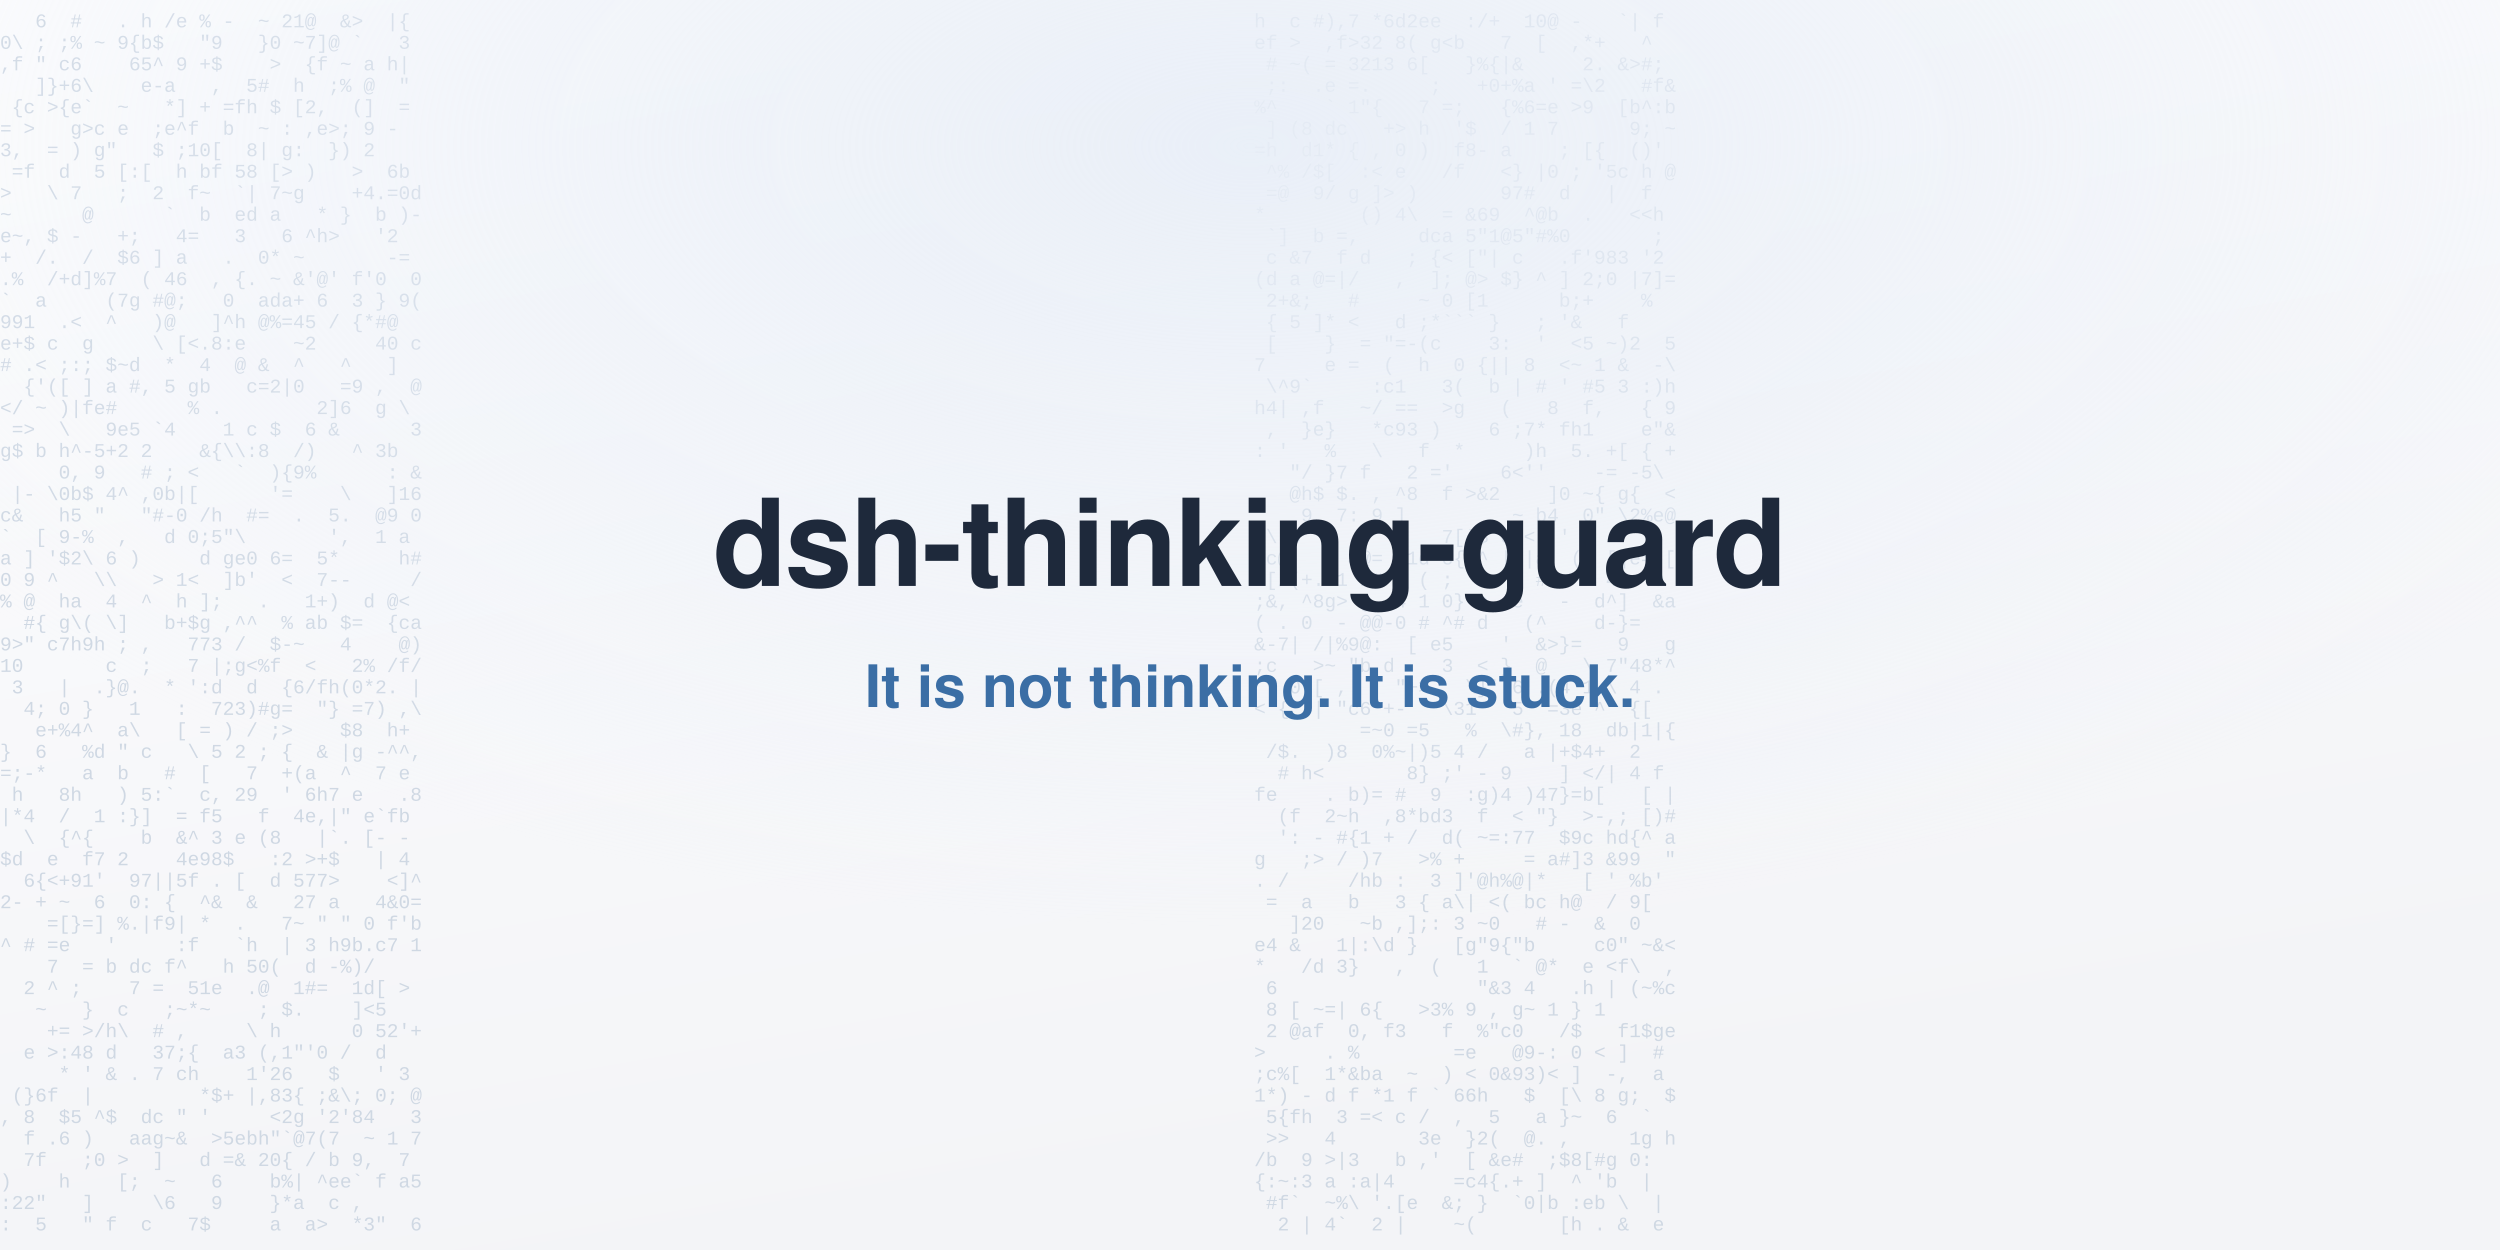
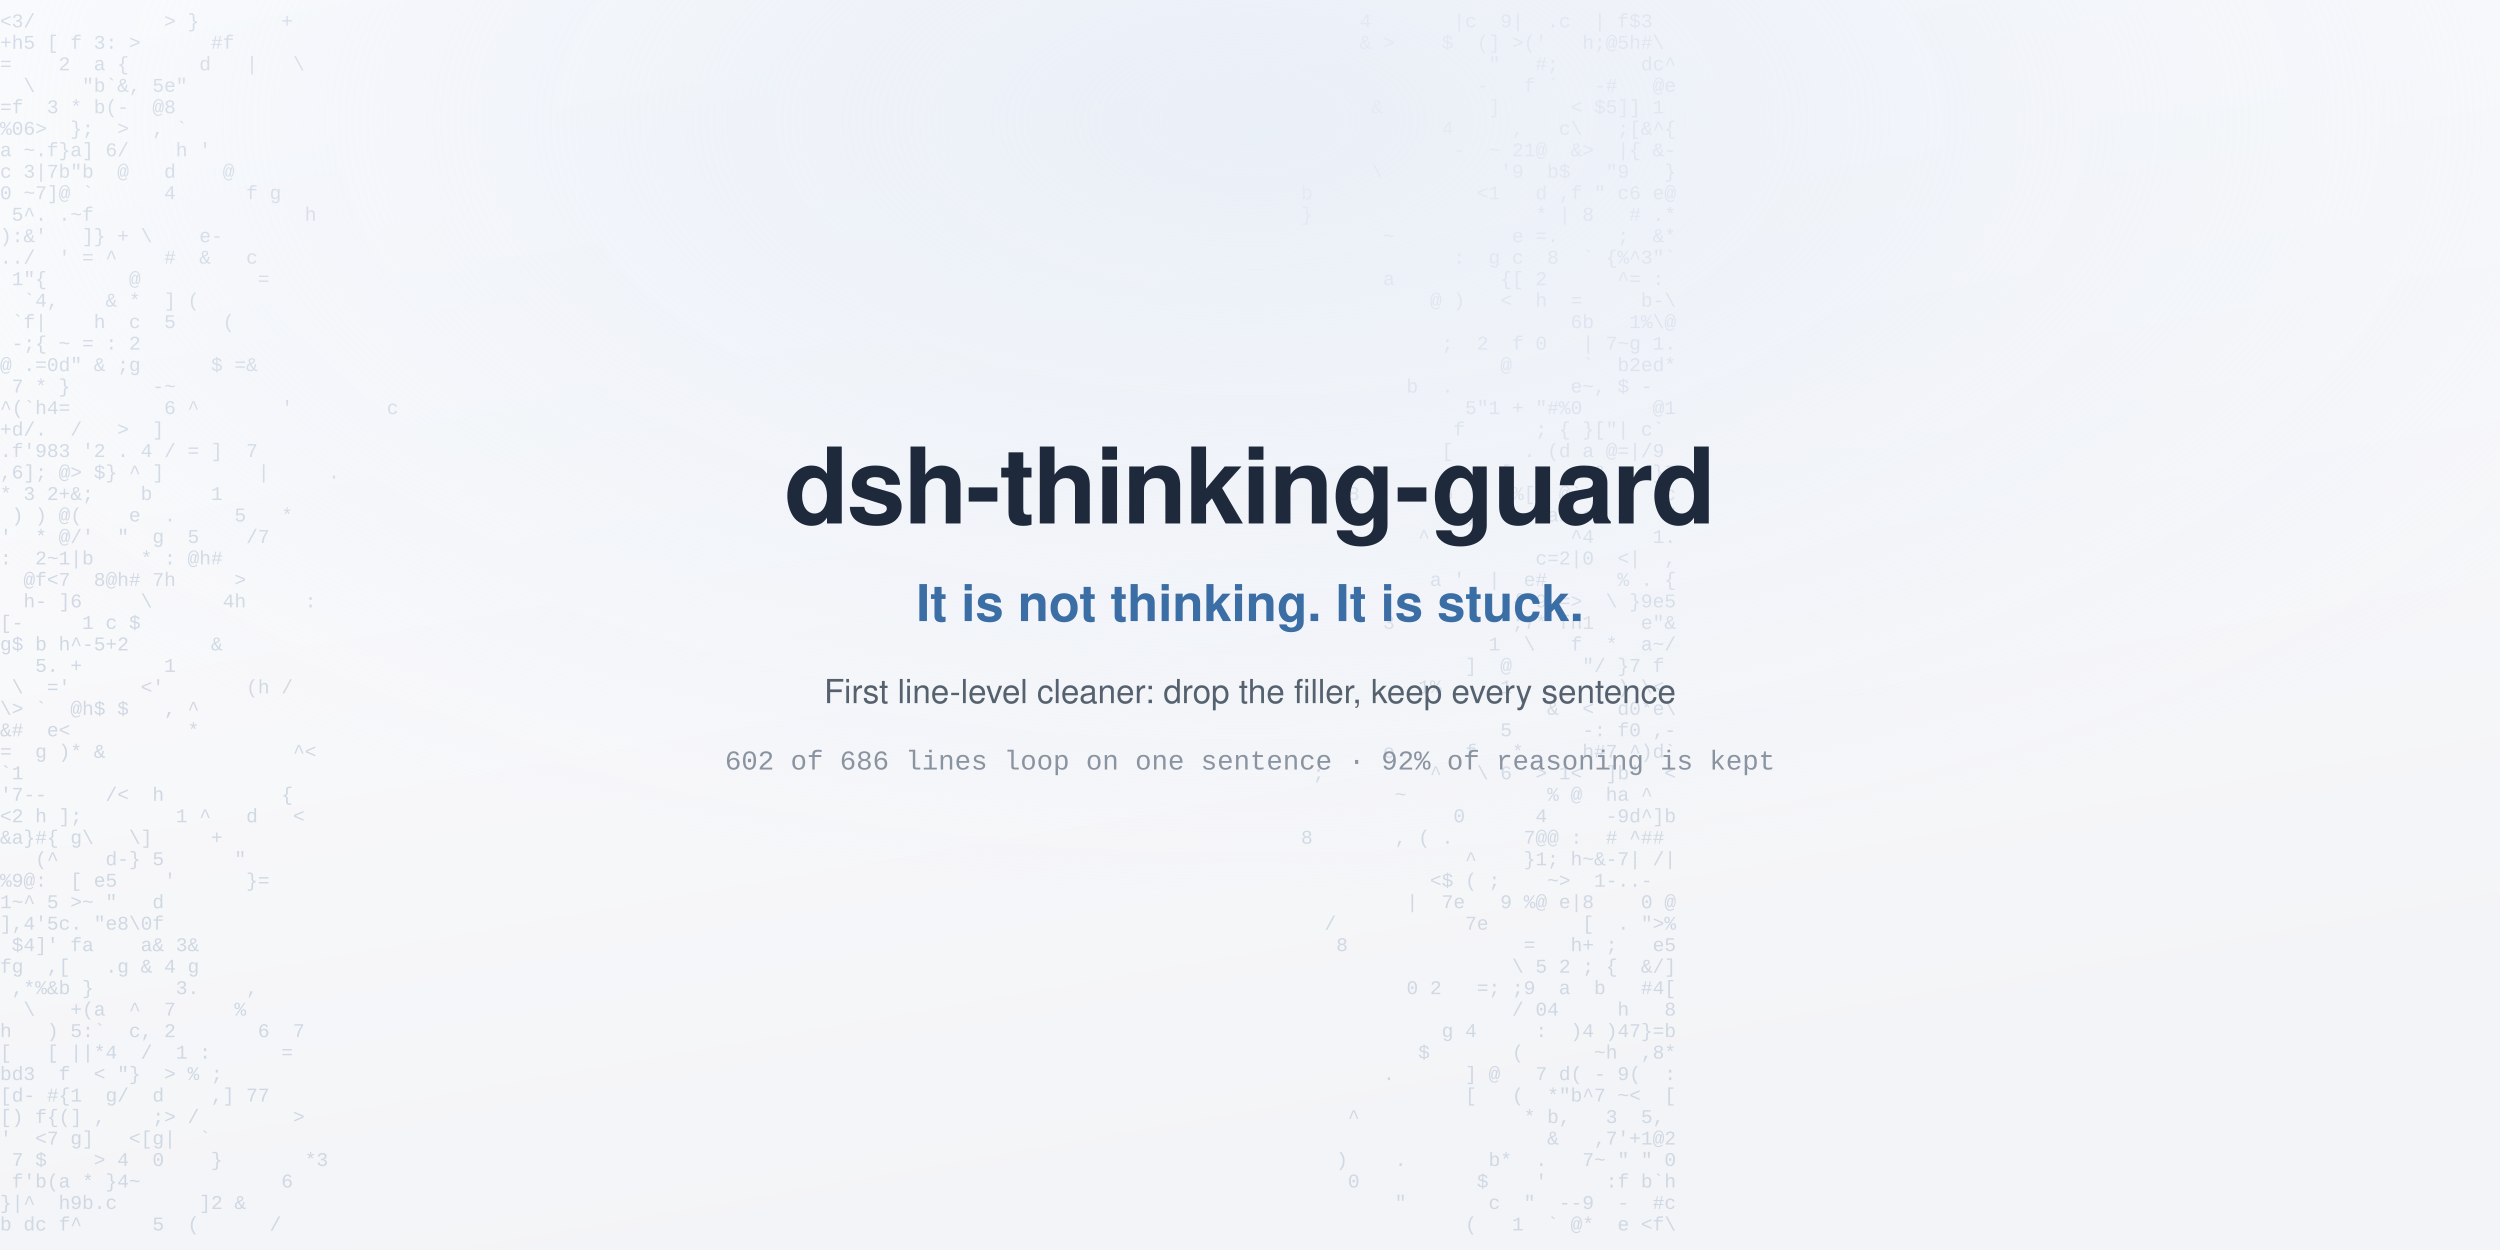
<svg xmlns="http://www.w3.org/2000/svg" viewBox="0 0 1280 640" width="1280" height="640" role="img" aria-label="It is not thinking. It is stuck.">
  <style>
    text { font-family: 'PingFang SC','Hiragino Sans GB','Microsoft YaHei','Noto Sans SC',Helvetica,Arial,sans-serif; }
    .noise { font-family: ui-monospace,Menlo,Consolas,'Courier New',monospace; font-size: 10px; fill: #cfd8e3; white-space: pre; }
-     .name { font-size: 62px; font-weight: 800; fill: #1e293b; letter-spacing: -1px; }
-     .line { font-size: 30px; font-weight: 600; fill: #3b6ea5; }
+     .name { font-size: 54px; font-weight: 800; fill: #1e293b; letter-spacing: -1px; }
+     .hook { font-size: 26px; font-weight: 700; fill: #3b6ea5; }
+     .claim { font-size: 17px; fill: #55616e; }
+     .stat { font-size: 14px; fill: #8a94a1; font-family: ui-monospace,Menlo,Consolas,'Courier New',monospace; }
  </style>
  <defs>
    <linearGradient id="bg" x1="0" y1="0" x2="0.35" y2="1">
      <stop offset="0" stop-color="#FDFDFE" />
      <stop offset="1" stop-color="#F3F4F7" />
    </linearGradient>
-     <radialGradient id="glow" cx="0.5" cy="0.12" r="0.62">
+     <radialGradient id="glow" cx="0.5" cy="0.10" r="0.62">
      <stop offset="0" stop-color="#e8eef7" stop-opacity="0.9" />
      <stop offset="1" stop-color="#e8eef7" stop-opacity="0" />
    </radialGradient>
  </defs>
  <rect width="1280" height="640" fill="url(#bg)" />
-   <text x="0" y="14" class="noise" xml:space="preserve" textLength="1280" lengthAdjust="spacing">   6  #   . h /e % -  ~ 21@  &amp;&gt;  |{                                                                        h  c #),7 *6d2ee  :/+  10@ -   `| f </text>
-   <text x="0" y="25" class="noise" xml:space="preserve" textLength="1280" lengthAdjust="spacing">0\ ; ;% ~ 9{b$   "9   }0 ~7]@ `   3                                                                        ef &gt;  ,f&gt;32 8( g&lt;b   7  [  ,*+   ^  </text>
-   <text x="0" y="36" class="noise" xml:space="preserve" textLength="1280" lengthAdjust="spacing">,f " c6    65^ 9 +$    &gt;  {f ~ a h|                                                                         # ~( = 3213 6[   }%{|&amp;     2. &amp;&gt;#; </text>
-   <text x="0" y="47" class="noise" xml:space="preserve" textLength="1280" lengthAdjust="spacing">   ]}+6\    e-a   ,  5#  h  ;% @  "                                                                         ;:  .e =.     ;   +0+%a ' =\2   #f&amp;</text>
-   <text x="0" y="58" class="noise" xml:space="preserve" textLength="1280" lengthAdjust="spacing"> {c &gt;{e`  ~   *] + =fh $ [2,  (]  =                                                                        %^    ` 1"{   7 =;   {%6=e &gt;9  [b^:b</text>
-   <text x="0" y="69" class="noise" xml:space="preserve" textLength="1280" lengthAdjust="spacing">= &gt;   g&gt;c e  ;e^f  b  ~ : ,e&gt;; 9 -                                                                          ] (8 dc   +&gt; h  '$  / 1 7      9; ~</text>
-   <text x="0" y="80" class="noise" xml:space="preserve" textLength="1280" lengthAdjust="spacing">3,  = ) g"   $ ;10[  8| g:  }) 2                                                                           =h  d1* { , 0 )  f8- a    ; [{  ()' </text>
-   <text x="0" y="91" class="noise" xml:space="preserve" textLength="1280" lengthAdjust="spacing"> =f  d  5 [:[  h bf 58 [&gt; )   &gt;  6b                                                                         ^% /$[  :&lt; e   /f   &lt;} |0 ; '5c h @</text>
-   <text x="0" y="102" class="noise" xml:space="preserve" textLength="1280" lengthAdjust="spacing">&gt;   \ 7   ;  2  f~  `| 7~g    +4.=0d                                                                        =@  9/ g ]&gt; )       97#  d   |  f  </text>
-   <text x="0" y="113" class="noise" xml:space="preserve" textLength="1280" lengthAdjust="spacing">~      @      `  b  ed a   * }  b )-                                                                       *        () 4\  = &amp;69  ^@b  .   &lt;&lt;h </text>
-   <text x="0" y="124" class="noise" xml:space="preserve" textLength="1280" lengthAdjust="spacing">e~, $ -   +;   4=   3   6 ^h&gt;   '2                                                                          `]  b =,     dca 5"1@5"#%0       ; </text>
-   <text x="0" y="135" class="noise" xml:space="preserve" textLength="1280" lengthAdjust="spacing">+  /.  /  $6 ] a   .  0* ~       -=                                                                         c &amp;7  f d   ; {&lt; ["| c   .f'983 '2 </text>
-   <text x="0" y="146" class="noise" xml:space="preserve" textLength="1280" lengthAdjust="spacing">.%  /+d]%7  ( 46  , {. ~ &amp;'@' f'0  0                                                                       (d a @=|/   ,  ]; @&gt; $} ^ ] 2;0 |7]=</text>
-   <text x="0" y="157" class="noise" xml:space="preserve" textLength="1280" lengthAdjust="spacing">`  a     (7g #@;   0  ada+ 6  3 } 9(                                                                        2+&amp;;   #     ~ 0 [1      b;+    %  </text>
-   <text x="0" y="168" class="noise" xml:space="preserve" textLength="1280" lengthAdjust="spacing">991  .&lt;  ^   )@   ]^h @%=45 / {*#@                                                                          { 5 ]* &lt;   d ;*``` }   ; '&amp;   f    </text>
-   <text x="0" y="179" class="noise" xml:space="preserve" textLength="1280" lengthAdjust="spacing">e+$ c  g     \ [&lt;.8:e    ~2     40 c                                                                        [    }  = "=-(c    3:  '  &lt;5 ~)2  5</text>
-   <text x="0" y="190" class="noise" xml:space="preserve" textLength="1280" lengthAdjust="spacing"># .&lt; ;:; $~d  *  4  @ &amp;  ^   ^   ]                                                                         7     e =  (  h  0 {|| 8  &lt;~ 1 &amp;  -\</text>
-   <text x="0" y="201" class="noise" xml:space="preserve" textLength="1280" lengthAdjust="spacing">  {'([ ] a #, 5 gb   c=2|0   =9 ,  @                                                                        \^9`     :c1   3(  b | # ' #5 3 :)h</text>
-   <text x="0" y="212" class="noise" xml:space="preserve" textLength="1280" lengthAdjust="spacing">&lt;/ ~ )|fe#      % .        2]6  g \                                                                        h4| ,f   ~/ ==  &gt;g   (   8  f,   { 9</text>
-   <text x="0" y="223" class="noise" xml:space="preserve" textLength="1280" lengthAdjust="spacing"> =&gt;  \   9e5 `4    1 c $  6 &amp;      3                                                                        ,  }e}   *c93 )    6 ;7* fh1    e"&amp;</text>
-   <text x="0" y="234" class="noise" xml:space="preserve" textLength="1280" lengthAdjust="spacing">g$ b h^-5+2 2    &amp;{\\:8  /)   ^ 3b                                                                         : '   %   \   f  *     )h  5. +[ { +</text>
-   <text x="0" y="245" class="noise" xml:space="preserve" textLength="1280" lengthAdjust="spacing">     0, 9   # ; &lt;   `  ){9%      : &amp;                                                                          "/ }7 f   2 ='    6&lt;''    -= -5\ </text>
-   <text x="0" y="256" class="noise" xml:space="preserve" textLength="1280" lengthAdjust="spacing"> |- \0b$ 4^ ,0b|[      '=    \   ]16                                                                          @h$ $. , ^8  f &gt;&amp;2    ]0 ~{ g{  &lt;</text>
-   <text x="0" y="267" class="noise" xml:space="preserve" textLength="1280" lengthAdjust="spacing">c&amp;   h5 "   "#-0 /h  #=  .  5.  @9 0                                                                           9  7: 9 ]         ~ b4  0" \2%e@</text>
-   <text x="0" y="278" class="noise" xml:space="preserve" textLength="1280" lengthAdjust="spacing">`  [ 9-%  ,   d 0;5"\       ',  1 a                                                                         \ 8     f  c   7[`$ 0 &lt;  ' 8       </text>
-   <text x="0" y="289" class="noise" xml:space="preserve" textLength="1280" lengthAdjust="spacing">a ] '$2\ 6 )     d ge0 6=  5*     h#                                                                       5c@     $@=  1d c{~^ | |a  (h []e=}[</text>
-   <text x="0" y="300" class="noise" xml:space="preserve" textLength="1280" lengthAdjust="spacing">0 9 ^   \\   &gt; 1&lt;  ]b'  &lt;  7--     /                                                                       2[/(+.31 h#   ( ;  a ^` #~    4   0 </text>
-   <text x="0" y="311" class="noise" xml:space="preserve" textLength="1280" lengthAdjust="spacing">% @  ha  4  ^  h ];   .   1+)  d @&lt;                                                                        ;&amp;, ^8g&gt; g  4 1 0} e 4e   -  d^]  &amp;a</text>
-   <text x="0" y="322" class="noise" xml:space="preserve" textLength="1280" lengthAdjust="spacing">  #{ g\( \]   b+$g ,^^  % ab $=  {ca                                                                       ( . 0  - @@-0 # ^# d   (^    d-}=   </text>
-   <text x="0" y="333" class="noise" xml:space="preserve" textLength="1280" lengthAdjust="spacing">9&gt;" c7h9h ; ,   773 /  $-~   4    @)                                                                       &amp;-7| /|%9@:  [ e5    '  &amp;&gt;}=   9   g</text>
-   <text x="0" y="344" class="noise" xml:space="preserve" textLength="1280" lengthAdjust="spacing">10       c  ;   7 |;g&lt;%f  &lt;   2% /f/                                                                       ;c   &gt;~ "b d    3  &lt; }  @   \ 7"48*^</text>
-   <text x="0" y="355" class="noise" xml:space="preserve" textLength="1280" lengthAdjust="spacing"> 3   |  .}@.  * ':d  d  {6/fh(0*2. |                                                                        f 0.[ ,|   "+&gt;   \}' 6 .(4 1 \ 4 . </text>
-   <text x="0" y="366" class="noise" xml:space="preserve" textLength="1280" lengthAdjust="spacing">  4; 0 }   1   :  723)#g=  "} =7) ,\                                                                       &lt; {  | "c6 +-   \31   5  =3e ^` {[  </text>
-   <text x="0" y="377" class="noise" xml:space="preserve" textLength="1280" lengthAdjust="spacing">   e+%4^  a\   [ = ) / ;&gt;    $8  h+                                                                                 =~0 =5   %  \#}, 18  db|1|{</text>
-   <text x="0" y="388" class="noise" xml:space="preserve" textLength="1280" lengthAdjust="spacing">}  6   %d " c   \ 5 2 ; {  &amp; |g -^^,                                                                        /$.  )8  0%~|)5 4 /   a |+$4+  2   </text>
-   <text x="0" y="399" class="noise" xml:space="preserve" textLength="1280" lengthAdjust="spacing">=;-*   a  b   #  [   7  +(a  ^  7 e                                                                          # h&lt;       8} ;' - 9    ] &lt;/| 4 f </text>
-   <text x="0" y="410" class="noise" xml:space="preserve" textLength="1280" lengthAdjust="spacing"> h   8h   ) 5:`  c, 29  ' 6h7 e   .8                                                                       fe    . b)= #  9  :g)4 )47}=b[   [ |</text>
-   <text x="0" y="421" class="noise" xml:space="preserve" textLength="1280" lengthAdjust="spacing">|*4  /  1 :}]  = f5   f  4e,|" e`fb                                                                          (f  2~h  ,8*bd3  f  &lt; "}  &gt;-,; [)#</text>
-   <text x="0" y="432" class="noise" xml:space="preserve" textLength="1280" lengthAdjust="spacing">  \  {^{    b  &amp;^ 3 e (8   |`. [- -                                                                          ': - #{1 + /  d( ~=:77  $9c hd{^ a</text>
-   <text x="0" y="443" class="noise" xml:space="preserve" textLength="1280" lengthAdjust="spacing">$d  e  f7 2    4e98$   :2 &gt;+$   | 4                                                                        g   ;&gt; / )7   &gt;% +     = a#]3 &amp;99  "</text>
-   <text x="0" y="454" class="noise" xml:space="preserve" textLength="1280" lengthAdjust="spacing">  6{&lt;+91'  97||5f . [  d 577&gt;    &lt;]^                                                                       . /     /hb :  3 ]'@h%@|*   [ ' %b' </text>
-   <text x="0" y="465" class="noise" xml:space="preserve" textLength="1280" lengthAdjust="spacing">2- + ~  6  0: {  ^&amp;  &amp;   27 a   4&amp;0=                                                                        =  a   b   3 { a\| &lt;( bc h@  / 9[  </text>
-   <text x="0" y="476" class="noise" xml:space="preserve" textLength="1280" lengthAdjust="spacing">    =[}=] %.|f9| *  .   7~ " " 0 f'b                                                                          ]20   ~b ,];: 3 ~0   # -  &amp;  0   </text>
-   <text x="0" y="487" class="noise" xml:space="preserve" textLength="1280" lengthAdjust="spacing">^ # =e   '     :f   `h  | 3 h9b.c7 1                                                                       e4 &amp;   1|:\d }   [g"9{"b     c0" ~&amp;&lt;</text>
-   <text x="0" y="498" class="noise" xml:space="preserve" textLength="1280" lengthAdjust="spacing">    7  = b dc f^   h 50(  d -%)/                                                                           *   /d 3}   ,  (   1  ` @*  e &lt;f\  ,</text>
-   <text x="0" y="509" class="noise" xml:space="preserve" textLength="1280" lengthAdjust="spacing">  2 ^ ;    7 =  51e  .@  1#=  1d[ &gt;                                                                         6                 "&amp;3 4   .h | (~%c</text>
-   <text x="0" y="520" class="noise" xml:space="preserve" textLength="1280" lengthAdjust="spacing">   ~   }  c   ;~*~    ; $.    ]&lt;5                                                                           8 [ ~=| 6{   &gt;3% 9 , g~ 1 } 1      </text>
-   <text x="0" y="531" class="noise" xml:space="preserve" textLength="1280" lengthAdjust="spacing">    += &gt;/h\  # ,     \ h      0 52'+                                                                        2 @af  0, f3   f  %"c0   /$   f1$ge</text>
-   <text x="0" y="542" class="noise" xml:space="preserve" textLength="1280" lengthAdjust="spacing">  e &gt;:48 d   37;{  a3 (,1"'0 /  d                                                                          &gt;     . %        =e   @9-: 0 &lt; ]  # </text>
-   <text x="0" y="553" class="noise" xml:space="preserve" textLength="1280" lengthAdjust="spacing">     * ' &amp; . 7 ch    1'26   $   ' 3                                                                        ;c%[  1*&amp;ba  ~  ) &lt; 0&amp;93)&lt; ]  -,  a </text>
-   <text x="0" y="564" class="noise" xml:space="preserve" textLength="1280" lengthAdjust="spacing"> (}6f  |         *$+ |,83{ ;&amp;\; 0; @                                                                       1*) - d f *1 f ` 66h   $  [\ 8 g;  $</text>
-   <text x="0" y="575" class="noise" xml:space="preserve" textLength="1280" lengthAdjust="spacing">, 8  $5 ^$  dc " '     &lt;2g '2'84   3                                                                        5{fh  3 =&lt; c /  ,  5   a }~  6  `  </text>
-   <text x="0" y="586" class="noise" xml:space="preserve" textLength="1280" lengthAdjust="spacing">  f .6 )   aag~&amp;  &gt;5ebh"`@7(7  ~ 1 7                                                                        &gt;&gt;   4       3e  }2(  @. ,     1g h</text>
-   <text x="0" y="597" class="noise" xml:space="preserve" textLength="1280" lengthAdjust="spacing">  7f   ;0 &gt;  ]   d =&amp; 20{ / b 9,  7                                                                        /b  9 &gt;|3   b ,'  [ &amp;e#  ;$8[#g 0:  </text>
-   <text x="0" y="608" class="noise" xml:space="preserve" textLength="1280" lengthAdjust="spacing">)    h    [;  ~   6    b%| ^ee` f a5                                                                       {:~:3 a :a|4     =c4{.+ ]  ^ 'b  |  </text>
-   <text x="0" y="619" class="noise" xml:space="preserve" textLength="1280" lengthAdjust="spacing">:22"   ]     \6   9    }*a  c ,                                                                             #f`  ~%\ '.[e  &amp;; }  `0|b :eb \  | </text>
-   <text x="0" y="630" class="noise" xml:space="preserve" textLength="1280" lengthAdjust="spacing">:  5   " f  c   7$     a  a&gt;  *3"  6                                                                         2 | 4`  2 |    ~(       [h . &amp;  e </text>
+   <text x="0" y="14" class="noise" xml:space="preserve" textLength="1280" lengthAdjust="spacing">&lt;3/           &gt; }       +                                                                                           4       |c  9|  .c  | f$3  </text>
+   <text x="0" y="25" class="noise" xml:space="preserve" textLength="1280" lengthAdjust="spacing">+h5 [ f 3: &gt;      #f                                                                                                &amp; &gt;    $  (] &gt;('   h;@5h#\ </text>
+   <text x="0" y="36" class="noise" xml:space="preserve" textLength="1280" lengthAdjust="spacing">=    2  a {      d   |   \                                                                                                     "   #;       dc^</text>
+   <text x="0" y="47" class="noise" xml:space="preserve" textLength="1280" lengthAdjust="spacing">  \    "b`&amp;, 5e"                                                                                                              -   f `   -#   @e</text>
+   <text x="0" y="58" class="noise" xml:space="preserve" textLength="1280" lengthAdjust="spacing">=f  3 * b(-  @8                                                                                                      &amp;         ]      &lt; $5]] 1 </text>
+   <text x="0" y="69" class="noise" xml:space="preserve" textLength="1280" lengthAdjust="spacing">%06&gt;  };  &gt;  , `                                                                                                           4     ,   c\   ;[&amp;^{</text>
+   <text x="0" y="80" class="noise" xml:space="preserve" textLength="1280" lengthAdjust="spacing">a ~.f}a] 6/    h '                                                                                                          -  ~ 21@  &amp;&gt;  |{ &amp;-</text>
+   <text x="0" y="91" class="noise" xml:space="preserve" textLength="1280" lengthAdjust="spacing">c 3|7b"b  @   d    @                                                                                                 \          '9  b$   "9   }</text>
+   <text x="0" y="102" class="noise" xml:space="preserve" textLength="1280" lengthAdjust="spacing">0 ~7]@ `      4      f g                                                                                       b              &lt;1   d ,f " c6 e@</text>
+   <text x="0" y="113" class="noise" xml:space="preserve" textLength="1280" lengthAdjust="spacing"> 5^. .~f                  h                                                                                    }                   * | 8   # .*</text>
+   <text x="0" y="124" class="noise" xml:space="preserve" textLength="1280" lengthAdjust="spacing">):&amp;'   ]} + \    e-                                                                                                   ~          e =.     ;  &amp;*</text>
+   <text x="0" y="135" class="noise" xml:space="preserve" textLength="1280" lengthAdjust="spacing">../  ' = ^    #  &amp;   c                                                                                                      :  g c  8  ` {%^3"`</text>
+   <text x="0" y="146" class="noise" xml:space="preserve" textLength="1280" lengthAdjust="spacing"> 1"{       @          =                                                                                               a         {[ 2      ^= : </text>
+   <text x="0" y="157" class="noise" xml:space="preserve" textLength="1280" lengthAdjust="spacing">  `4,    &amp; *  ] (                                                                                                         @ )   &lt;  h  =     b-\</text>
+   <text x="0" y="168" class="noise" xml:space="preserve" textLength="1280" lengthAdjust="spacing"> `f|    h  c  5    (                                                                                                                  6b   1%\@</text>
+   <text x="0" y="179" class="noise" xml:space="preserve" textLength="1280" lengthAdjust="spacing"> -;{ ~ = : 2                                                                                                               ;  2  f 0   | 7~g 1.</text>
+   <text x="0" y="190" class="noise" xml:space="preserve" textLength="1280" lengthAdjust="spacing">@ .=0d" &amp; ;g      $ =&amp;                                                                                                          @      `  b2ed*</text>
+   <text x="0" y="201" class="noise" xml:space="preserve" textLength="1280" lengthAdjust="spacing"> 7 * }       -~                                                                                                         b  .          e~, $ -  </text>
+   <text x="0" y="212" class="noise" xml:space="preserve" textLength="1280" lengthAdjust="spacing">^(`h4=        6 ^       '        c                                                                                           5"1 + "#%0      @1</text>
+   <text x="0" y="223" class="noise" xml:space="preserve" textLength="1280" lengthAdjust="spacing">+d/.  /   &gt;  ]                                                                                                              f      ; { }["| c` </text>
+   <text x="0" y="234" class="noise" xml:space="preserve" textLength="1280" lengthAdjust="spacing">.f'983 '2 . 4 / = ]  7                                                                                                     [      . (d a @=|/9 </text>
+   <text x="0" y="245" class="noise" xml:space="preserve" textLength="1280" lengthAdjust="spacing">,6]; @&gt; $} ^ ]        |     .                                                                                   ,               [       &amp;    }7</text>
+   <text x="0" y="256" class="noise" xml:space="preserve" textLength="1280" lengthAdjust="spacing">* 3 2+&amp;;    b     1                                                                                                8       b     %[  @`   -  :c</text>
+   <text x="0" y="267" class="noise" xml:space="preserve" textLength="1280" lengthAdjust="spacing"> ) ) @(    e  .     5   *                                                                                                    )      ah\c  4   d</text>
+   <text x="0" y="278" class="noise" xml:space="preserve" textLength="1280" lengthAdjust="spacing">'  * @/'  "  g  5    /7                                                                                                  ^            ^4     1.</text>
+   <text x="0" y="289" class="noise" xml:space="preserve" textLength="1280" lengthAdjust="spacing">:  2~1|b    * : @h#                                                                                                                c=2|0  &lt;|  ,</text>
+   <text x="0" y="300" class="noise" xml:space="preserve" textLength="1280" lengthAdjust="spacing">  @f&lt;7  8@h# 7h     &gt;                                                                                                     a '  |  e#      % . {</text>
+   <text x="0" y="311" class="noise" xml:space="preserve" textLength="1280" lengthAdjust="spacing">  h- ]6     \      4h     :                                                                                                f     { 9 =&gt;  \ }9e5</text>
+   <text x="0" y="322" class="noise" xml:space="preserve" textLength="1280" lengthAdjust="spacing">[-     1 c $                                                                                                          3          ;7* fh1    e"&amp;</text>
+   <text x="0" y="333" class="noise" xml:space="preserve" textLength="1280" lengthAdjust="spacing">g$ b h^-5+2       &amp;                                                                                                            1  \   f  *  a~/</text>
+   <text x="0" y="344" class="noise" xml:space="preserve" textLength="1280" lengthAdjust="spacing">   5. +       1                                                                                                              ]  @      "/ }7 f </text>
+   <text x="0" y="355" class="noise" xml:space="preserve" textLength="1280" lengthAdjust="spacing"> \  ='      &lt;'       (h /                                                                                                1%     1         ) \&lt; </text>
+   <text x="0" y="366" class="noise" xml:space="preserve" textLength="1280" lengthAdjust="spacing">\&gt; `  @h$ $   , ^                                                                                                                   &amp;  &lt;  d0*e\</text>
+   <text x="0" y="377" class="noise" xml:space="preserve" textLength="1280" lengthAdjust="spacing">&amp;#  e&lt;          *                                                                                                               5      -: f0 ,-</text>
+   <text x="0" y="388" class="noise" xml:space="preserve" textLength="1280" lengthAdjust="spacing">=  g )* &amp;                ^&lt;                                                                                           e      f   *     h#7 ^)d`</text>
+   <text x="0" y="399" class="noise" xml:space="preserve" textLength="1280" lengthAdjust="spacing">`1                                                                                                              ;         ^   \ 6  &gt; 1&lt;  ]b'  &lt;</text>
+   <text x="0" y="410" class="noise" xml:space="preserve" textLength="1280" lengthAdjust="spacing">'7--     /&lt;  h          {                                                                                              ~            % @  ha ^  </text>
+   <text x="0" y="421" class="noise" xml:space="preserve" textLength="1280" lengthAdjust="spacing">&lt;2 h ];        1 ^   d   &lt;                                                                                                  0      4     -9d^]b</text>
+   <text x="0" y="432" class="noise" xml:space="preserve" textLength="1280" lengthAdjust="spacing">&amp;a}#{ g\   \]     +                                                                                            8       , ( .      7@@ :  # ^## </text>
+   <text x="0" y="443" class="noise" xml:space="preserve" textLength="1280" lengthAdjust="spacing">   (^    d-} 5      "                                                                                                        ^    }1; h~&amp;-7| /|</text>
+   <text x="0" y="454" class="noise" xml:space="preserve" textLength="1280" lengthAdjust="spacing">%9@:  [ e5    '      }=                                                                                                   &lt;$ ( ;    ~&gt;  1-..-  </text>
+   <text x="0" y="465" class="noise" xml:space="preserve" textLength="1280" lengthAdjust="spacing">1~^ 5 &gt;~ "   d                                                                                                          |  7e   9 %@ e|8    0 @</text>
+   <text x="0" y="476" class="noise" xml:space="preserve" textLength="1280" lengthAdjust="spacing">],4'5c. "e8\0f                                                                                                   /           7e        [  . "&gt;%</text>
+   <text x="0" y="487" class="noise" xml:space="preserve" textLength="1280" lengthAdjust="spacing"> $4]' fa    a&amp; 3&amp;                                                                                                 8               =   h+ ;   e5</text>
+   <text x="0" y="498" class="noise" xml:space="preserve" textLength="1280" lengthAdjust="spacing">fg  ,[   .g &amp; 4 g                                                                                                                \ 5 2 ; {  &amp;/]</text>
+   <text x="0" y="509" class="noise" xml:space="preserve" textLength="1280" lengthAdjust="spacing"> ,*%&amp;b }       3.    ,                                                                                                  0 2   =; ;9  a  b   #4[</text>
+   <text x="0" y="520" class="noise" xml:space="preserve" textLength="1280" lengthAdjust="spacing">  \   +(a  ^  7     %                                                                                                            / 04     h   8</text>
+   <text x="0" y="531" class="noise" xml:space="preserve" textLength="1280" lengthAdjust="spacing">h   ) 5:`  c, 2       6  7                                                                                                 g 4     :  )4 )47}=b</text>
+   <text x="0" y="542" class="noise" xml:space="preserve" textLength="1280" lengthAdjust="spacing">[   [ ||*4  /  1 :      =                                                                                                $       (      ~h  ,8*</text>
+   <text x="0" y="553" class="noise" xml:space="preserve" textLength="1280" lengthAdjust="spacing">bd3  f  &lt; "}  &gt; % ;                                                                                                   .      ] @   7 d( - 9(  :</text>
+   <text x="0" y="564" class="noise" xml:space="preserve" textLength="1280" lengthAdjust="spacing">[d- #{1  g/  d    ,] 77                                                                                                      [   (  *"b^7 ~&lt;  [</text>
+   <text x="0" y="575" class="noise" xml:space="preserve" textLength="1280" lengthAdjust="spacing">[) f{(] ,    ;&gt; /        &gt;                                                                                         ^              * b,   3  5, </text>
+   <text x="0" y="586" class="noise" xml:space="preserve" textLength="1280" lengthAdjust="spacing">'  &lt;7 g]   &lt;[g|  `                                                                                                                  &amp;   ,7'+1@2</text>
+   <text x="0" y="597" class="noise" xml:space="preserve" textLength="1280" lengthAdjust="spacing"> 7 $    &gt; 4  0    }       *3                                                                                      )    .       b*  .   7~ " " 0</text>
+   <text x="0" y="608" class="noise" xml:space="preserve" textLength="1280" lengthAdjust="spacing"> f'b(a * }4~            6                                                                                          0          $    '     :f b`h</text>
+   <text x="0" y="619" class="noise" xml:space="preserve" textLength="1280" lengthAdjust="spacing">}|^  h9b.c       ]2 &amp;                                                                                                  "       c  "  --9  -  #c</text>
+   <text x="0" y="630" class="noise" xml:space="preserve" textLength="1280" lengthAdjust="spacing">b dc f^      5  (      /                                                                                                     (   1  ` @*  e &lt;f\</text>
  <rect width="1280" height="640" fill="url(#glow)" />
-   <text x="640" y="300" text-anchor="middle" class="name">dsh-thinking-guard</text>
-   <text x="640" y="362" text-anchor="middle" class="line">It is not thinking. It is stuck.</text>
+   <text x="640" y="268" text-anchor="middle" class="name">dsh-thinking-guard</text>
+   <text x="640" y="318" text-anchor="middle" class="hook">It is not thinking. It is stuck.</text>
+   <text x="640" y="360" text-anchor="middle" class="claim">First line-level cleaner: drop the filler, keep every sentence</text>
+   <text x="640" y="394" text-anchor="middle" class="stat">602 of 686 lines loop on one sentence · 92% of reasoning is kept</text>
</svg>
